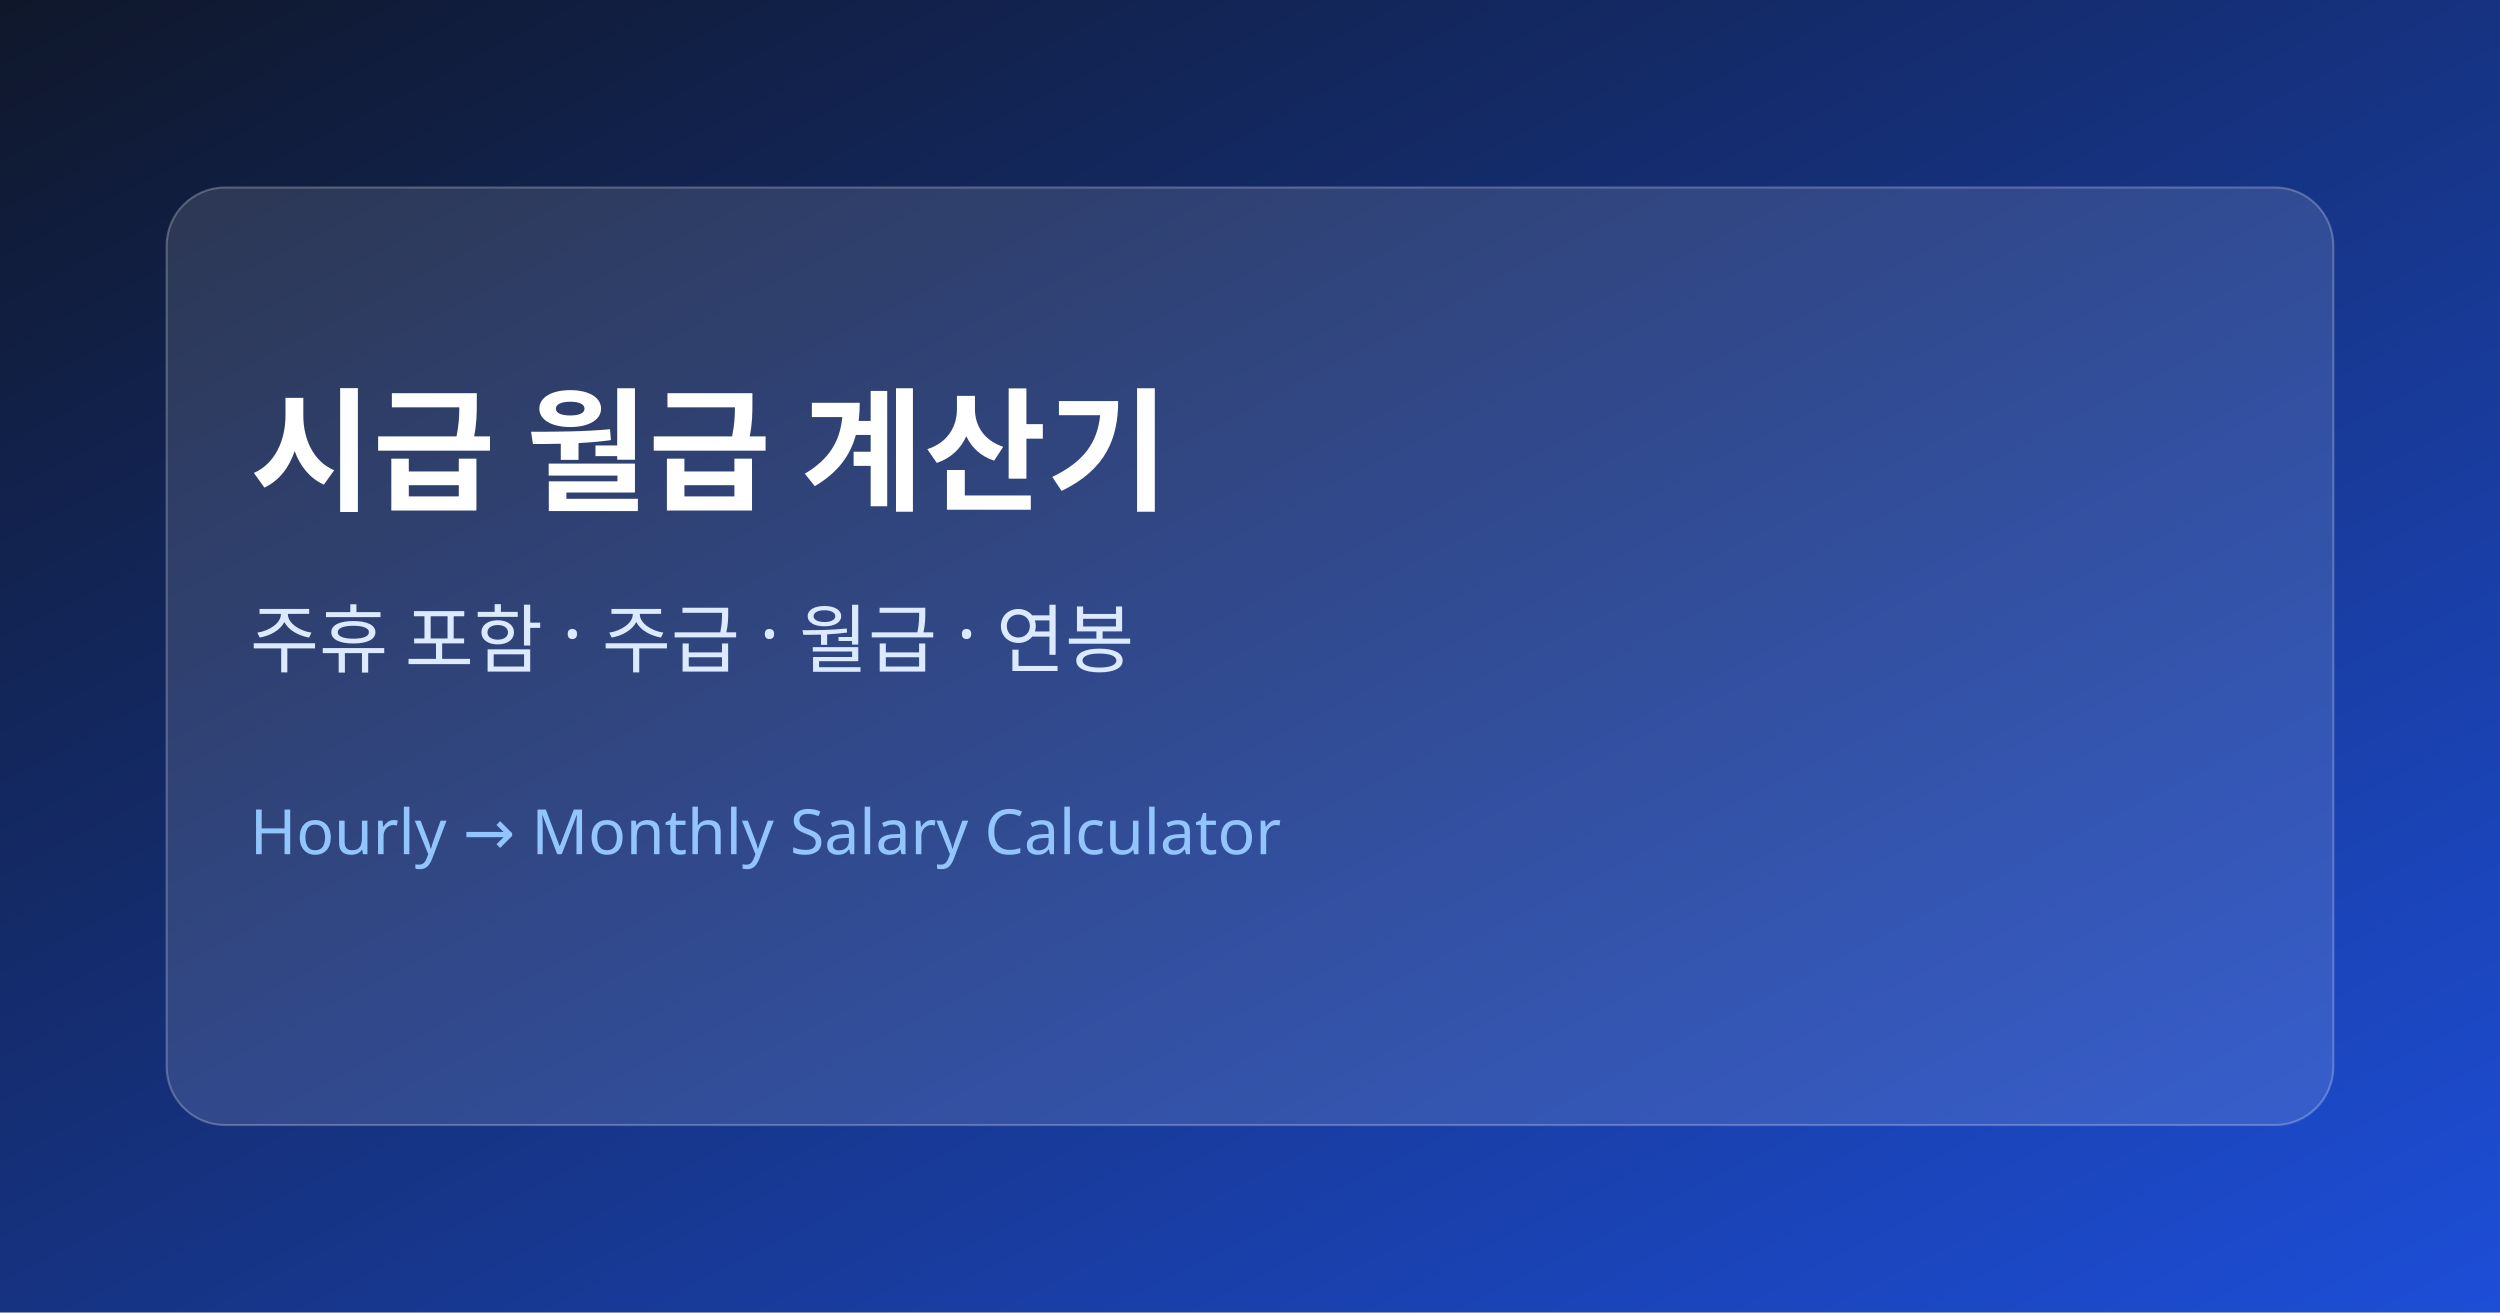
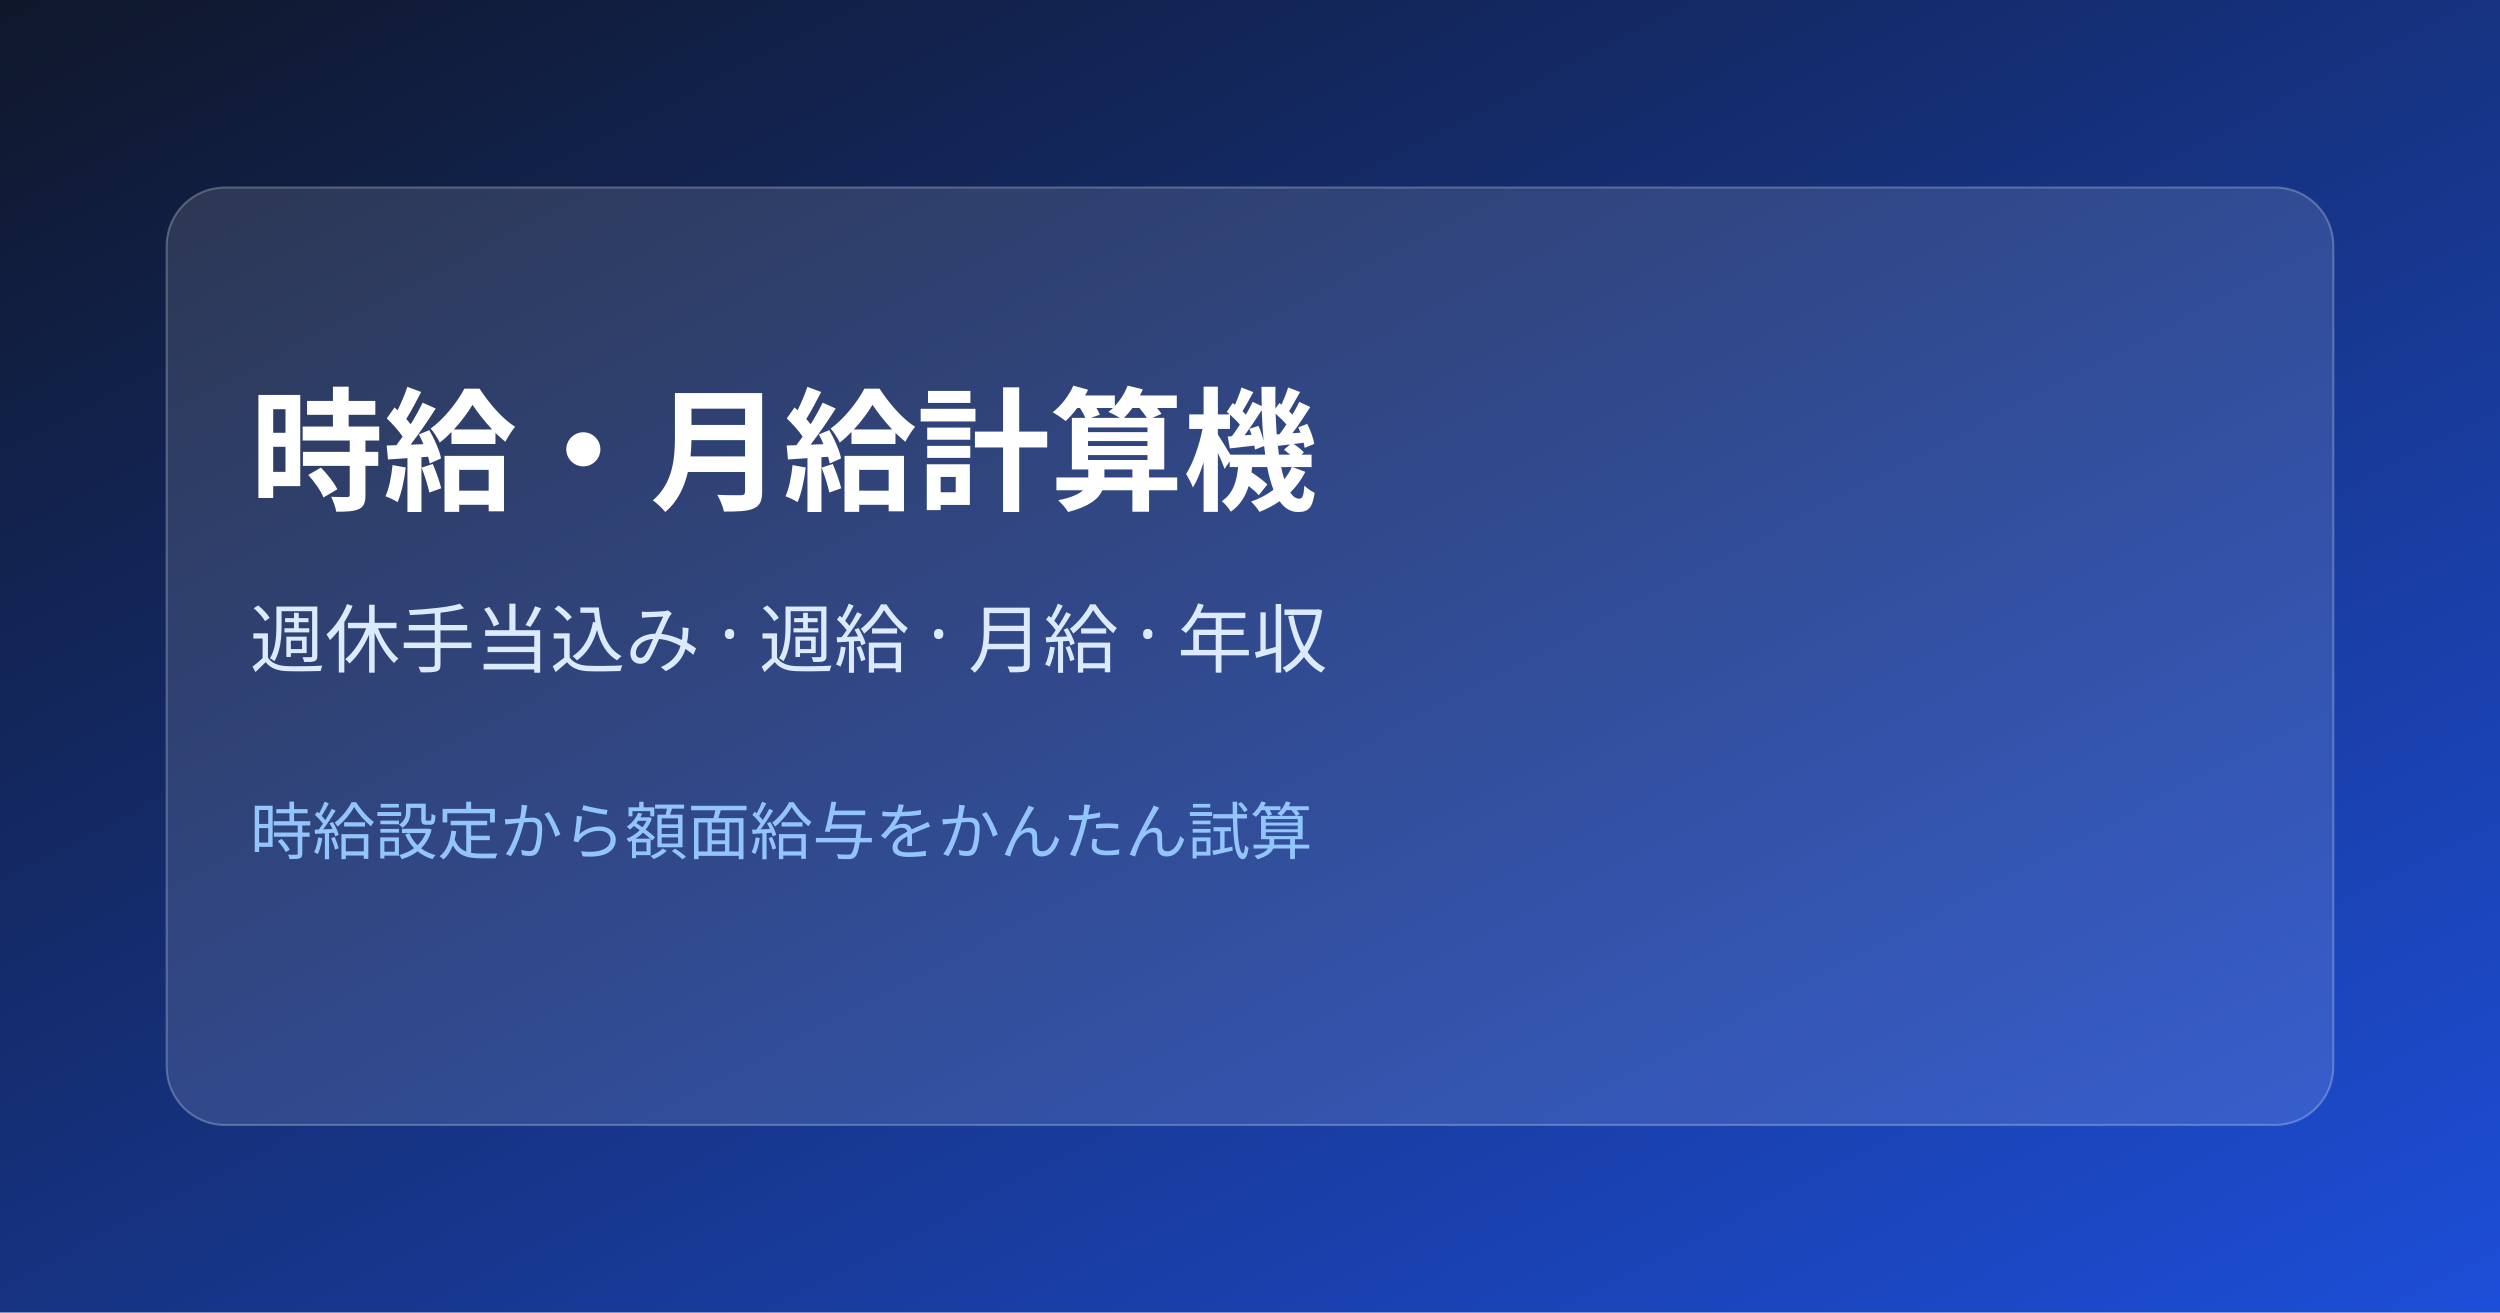
- <svg xmlns="http://www.w3.org/2000/svg" width="1200" height="630" viewBox="0 0 1200 630" role="img" aria-label="시급 월급 계산기 썸네일">
+ <svg xmlns="http://www.w3.org/2000/svg" width="1200" height="630" viewBox="0 0 1200 630" role="img" aria-label="時給・月給計算機のサムネイル">
  <defs>
    <linearGradient id="bg" x1="0" x2="1" y1="0" y2="1">
      <stop offset="0%" stop-color="#0f172a" />
      <stop offset="100%" stop-color="#1d4ed8" />
    </linearGradient>
  </defs>
  <rect width="1200" height="630" fill="url(#bg)" />
  <rect x="80" y="90" width="1040" height="450" rx="28" fill="rgba(255,255,255,0.12)" stroke="rgba(255,255,255,0.25)" />
-   <text x="120" y="240" fill="#fff" font-size="64" font-weight="700" font-family="Pretendard, Apple SD Gothic Neo, Segoe UI, sans-serif">시급 월급 계산기</text>
-   <text x="120" y="320" fill="#dbeafe" font-size="36" font-family="Pretendard, Apple SD Gothic Neo, Segoe UI, sans-serif">주휴 포함 · 주급 · 월급 · 연봉</text>
-   <text x="120" y="410" fill="#93c5fd" font-size="30" font-family="Pretendard, Apple SD Gothic Neo, Segoe UI, sans-serif">Hourly → Monthly Salary Calculator</text>
+   <text x="120" y="240" fill="#fff" font-size="64" font-weight="700" font-family="Noto Sans JP, Hiragino Kaku Gothic ProN, sans-serif">時給・月給計算機</text>
+   <text x="120" y="320" fill="#dbeafe" font-size="36" font-family="Noto Sans JP, Hiragino Kaku Gothic ProN, sans-serif">週休手当込み · 週給 · 月給 · 年収</text>
+   <text x="120" y="410" fill="#93c5fd" font-size="30" font-family="Noto Sans JP, Hiragino Kaku Gothic ProN, sans-serif">時給設定から額面給与をかんたん試算</text>
</svg>
